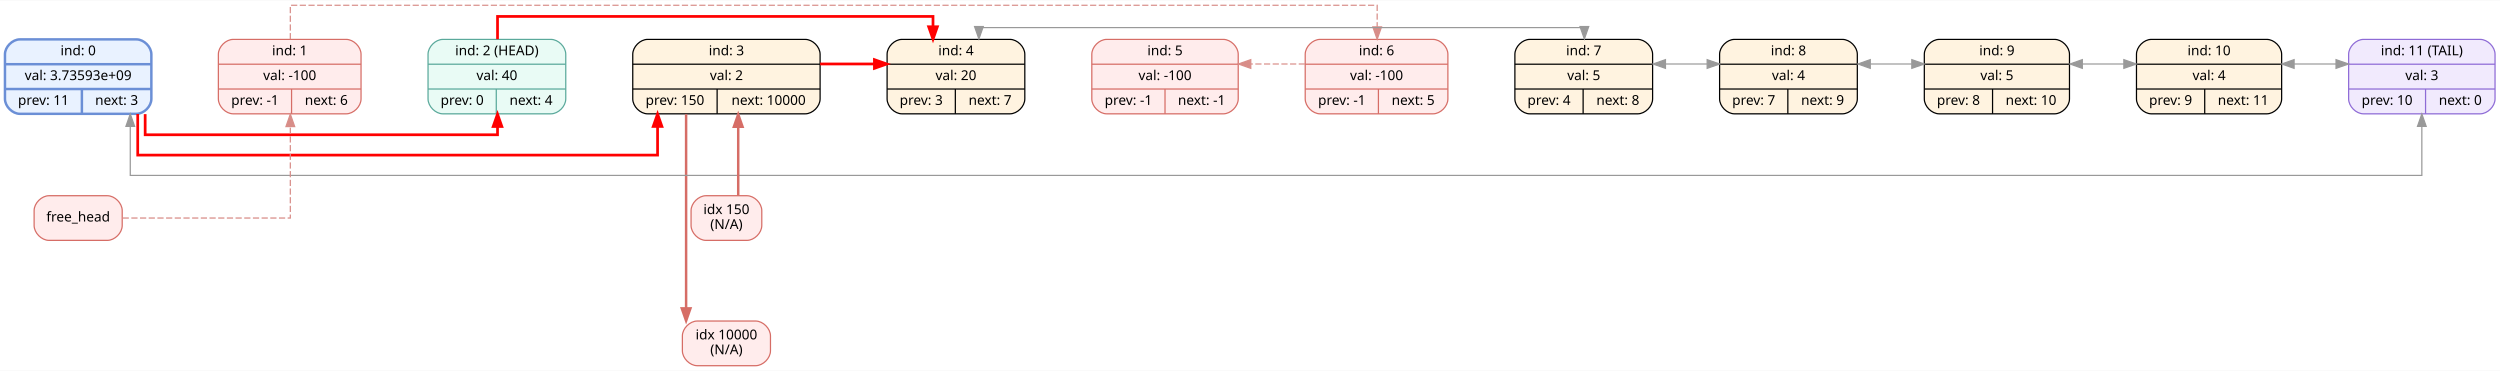
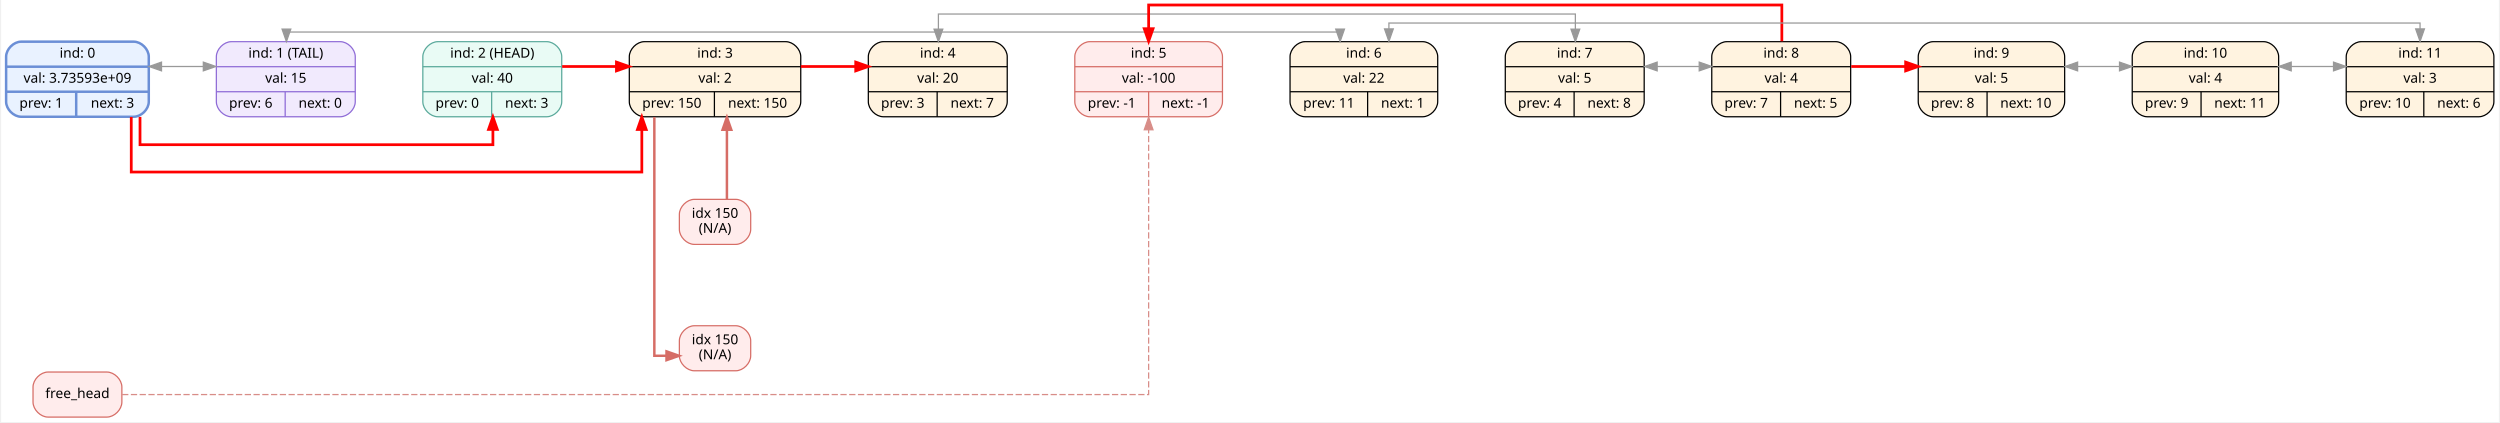
- <svg xmlns="http://www.w3.org/2000/svg" width="2015pt" height="299pt" viewBox="0.00 0.00 2015.00 298.50">
-   <g id="graph0" class="graph" transform="scale(1 1) rotate(0) translate(4 294.5)">
-     <polygon fill="white" stroke="transparent" points="-4,4 -4,-294.5 2011,-294.5 2011,4 -4,4" />
+ <svg xmlns="http://www.w3.org/2000/svg" width="1996pt" height="337pt" viewBox="0.00 0.00 1996.00 337.30">
+   <g id="graph0" class="graph" transform="scale(1 1) rotate(0) translate(4 333.3)">
+     <polygon fill="white" stroke="transparent" points="-4,4 -4,-333.3 1992,-333.3 1992,4 -4,4" />
    <g id="node1" class="node">
-       <path fill="#e9f2ff" stroke="#6b8fd6" stroke-width="2" d="M12,-203C12,-203 106,-203 106,-203 112,-203 118,-209 118,-215 118,-215 118,-251 118,-251 118,-257 112,-263 106,-263 106,-263 12,-263 12,-263 6,-263 0,-257 0,-251 0,-251 0,-215 0,-215 0,-209 6,-203 12,-203" />
-       <text text-anchor="middle" x="59" y="-250.2" font-family="Fira Mono" font-size="11.00">ind: 0</text>
-       <polyline fill="none" stroke="#6b8fd6" stroke-width="2" points="0,-243 118,-243 " />
-       <text text-anchor="middle" x="59" y="-230.2" font-family="Fira Mono" font-size="11.00">val: 3.73593e+09</text>
-       <polyline fill="none" stroke="#6b8fd6" stroke-width="2" points="0,-223 118,-223 " />
-       <text text-anchor="middle" x="31" y="-210.2" font-family="Fira Mono" font-size="11.00">prev: 11</text>
-       <polyline fill="none" stroke="#6b8fd6" stroke-width="2" points="62,-203 62,-223 " />
-       <text text-anchor="middle" x="90" y="-210.2" font-family="Fira Mono" font-size="11.00">next: 3</text>
+       <path fill="#e9f2ff" stroke="#6b8fd6" stroke-width="2" d="M12,-240C12,-240 102,-240 102,-240 108,-240 114,-246 114,-252 114,-252 114,-288 114,-288 114,-294 108,-300 102,-300 102,-300 12,-300 12,-300 6,-300 0,-294 0,-288 0,-288 0,-252 0,-252 0,-246 6,-240 12,-240" />
+       <text text-anchor="middle" x="57" y="-287.2" font-family="Fira Mono" font-size="11.00">ind: 0</text>
+       <polyline fill="none" stroke="#6b8fd6" stroke-width="2" points="0,-280 114,-280 " />
+       <text text-anchor="middle" x="57" y="-267.2" font-family="Fira Mono" font-size="11.00">val: 3.73593e+09</text>
+       <polyline fill="none" stroke="#6b8fd6" stroke-width="2" points="0,-260 114,-260 " />
+       <text text-anchor="middle" x="28" y="-247.2" font-family="Fira Mono" font-size="11.00">prev: 1</text>
+       <polyline fill="none" stroke="#6b8fd6" stroke-width="2" points="56,-240 56,-260 " />
+       <text text-anchor="middle" x="85" y="-247.2" font-family="Fira Mono" font-size="11.00">next: 3</text>
    </g>
    <g id="node2" class="node">
-       <path fill="#ffecec" stroke="#d66d66" d="M184,-203C184,-203 275,-203 275,-203 281,-203 287,-209 287,-215 287,-215 287,-251 287,-251 287,-257 281,-263 275,-263 275,-263 184,-263 184,-263 178,-263 172,-257 172,-251 172,-251 172,-215 172,-215 172,-209 178,-203 184,-203" />
-       <text text-anchor="middle" x="229.5" y="-250.2" font-family="Fira Mono" font-size="11.00">ind: 1</text>
-       <polyline fill="none" stroke="#d66d66" points="172,-243 287,-243 " />
-       <text text-anchor="middle" x="229.5" y="-230.2" font-family="Fira Mono" font-size="11.00">val: -100</text>
-       <polyline fill="none" stroke="#d66d66" points="172,-223 287,-223 " />
-       <text text-anchor="middle" x="201.5" y="-210.2" font-family="Fira Mono" font-size="11.00">prev: -1</text>
-       <polyline fill="none" stroke="#d66d66" points="231,-203 231,-223 " />
-       <text text-anchor="middle" x="259" y="-210.2" font-family="Fira Mono" font-size="11.00">next: 6</text>
+       <path fill="#f1eafd" stroke="#8e6bd6" d="M180,-240C180,-240 267,-240 267,-240 273,-240 279,-246 279,-252 279,-252 279,-288 279,-288 279,-294 273,-300 267,-300 267,-300 180,-300 180,-300 174,-300 168,-294 168,-288 168,-288 168,-252 168,-252 168,-246 174,-240 180,-240" />
+       <text text-anchor="middle" x="223.5" y="-287.2" font-family="Fira Mono" font-size="11.00">ind: 1 (TAIL)</text>
+       <polyline fill="none" stroke="#8e6bd6" points="168,-280 279,-280 " />
+       <text text-anchor="middle" x="223.5" y="-267.2" font-family="Fira Mono" font-size="11.00">val: 15</text>
+       <polyline fill="none" stroke="#8e6bd6" points="168,-260 279,-260 " />
+       <text text-anchor="middle" x="195.5" y="-247.2" font-family="Fira Mono" font-size="11.00">prev: 6</text>
+       <polyline fill="none" stroke="#8e6bd6" points="223,-240 223,-260 " />
+       <text text-anchor="middle" x="251" y="-247.2" font-family="Fira Mono" font-size="11.00">next: 0</text>
    </g>
    <g id="node3" class="node">
-       <path fill="#e9fbf5" stroke="#5aa99b" d="M353,-203C353,-203 440,-203 440,-203 446,-203 452,-209 452,-215 452,-215 452,-251 452,-251 452,-257 446,-263 440,-263 440,-263 353,-263 353,-263 347,-263 341,-257 341,-251 341,-251 341,-215 341,-215 341,-209 347,-203 353,-203" />
-       <text text-anchor="middle" x="396.5" y="-250.2" font-family="Fira Mono" font-size="11.00">ind: 2 (HEAD)</text>
-       <polyline fill="none" stroke="#5aa99b" points="341,-243 452,-243 " />
-       <text text-anchor="middle" x="396.5" y="-230.2" font-family="Fira Mono" font-size="11.00">val: 40</text>
-       <polyline fill="none" stroke="#5aa99b" points="341,-223 452,-223 " />
-       <text text-anchor="middle" x="368.5" y="-210.2" font-family="Fira Mono" font-size="11.00">prev: 0</text>
-       <polyline fill="none" stroke="#5aa99b" points="396,-203 396,-223 " />
-       <text text-anchor="middle" x="424" y="-210.2" font-family="Fira Mono" font-size="11.00">next: 4</text>
+       <path fill="#e9fbf5" stroke="#5aa99b" d="M345,-240C345,-240 432,-240 432,-240 438,-240 444,-246 444,-252 444,-252 444,-288 444,-288 444,-294 438,-300 432,-300 432,-300 345,-300 345,-300 339,-300 333,-294 333,-288 333,-288 333,-252 333,-252 333,-246 339,-240 345,-240" />
+       <text text-anchor="middle" x="388.5" y="-287.2" font-family="Fira Mono" font-size="11.00">ind: 2 (HEAD)</text>
+       <polyline fill="none" stroke="#5aa99b" points="333,-280 444,-280 " />
+       <text text-anchor="middle" x="388.5" y="-267.2" font-family="Fira Mono" font-size="11.00">val: 40</text>
+       <polyline fill="none" stroke="#5aa99b" points="333,-260 444,-260 " />
+       <text text-anchor="middle" x="360.5" y="-247.2" font-family="Fira Mono" font-size="11.00">prev: 0</text>
+       <polyline fill="none" stroke="#5aa99b" points="388,-240 388,-260 " />
+       <text text-anchor="middle" x="416" y="-247.2" font-family="Fira Mono" font-size="11.00">next: 3</text>
    </g>
    <g id="edge24" class="edge">
-       <path fill="none" stroke="#ff0000" stroke-width="2.2" d="M113,-202.78C113,-193.71 113,-186.12 113,-186.12 113,-186.12 397,-186.12 397,-186.12 397,-186.12 397,-192.78 397,-192.78" />
-       <polygon fill="#ff0000" stroke="#ff0000" stroke-width="2.2" points="393.5,-192.78 397,-202.78 400.5,-192.78 393.5,-192.78" />
+       <path fill="none" stroke="#ff0000" stroke-width="2.2" d="M107,-239.86C107,-228.23 107,-217.67 107,-217.67 107,-217.67 389,-217.67 389,-217.67 389,-217.67 389,-229.86 389,-229.86" />
+       <polygon fill="#ff0000" stroke="#ff0000" stroke-width="2.2" points="385.5,-229.86 389,-239.86 392.5,-229.86 385.5,-229.86" />
    </g>
    <g id="node4" class="node">
-       <path fill="#fff3e0" stroke="#000000" d="M518,-203C518,-203 645,-203 645,-203 651,-203 657,-209 657,-215 657,-215 657,-251 657,-251 657,-257 651,-263 645,-263 645,-263 518,-263 518,-263 512,-263 506,-257 506,-251 506,-251 506,-215 506,-215 506,-209 512,-203 518,-203" />
-       <text text-anchor="middle" x="581.5" y="-250.2" font-family="Fira Mono" font-size="11.00">ind: 3</text>
-       <polyline fill="none" stroke="#000000" points="506,-243 657,-243 " />
-       <text text-anchor="middle" x="581.5" y="-230.2" font-family="Fira Mono" font-size="11.00">val: 2</text>
-       <polyline fill="none" stroke="#000000" points="506,-223 657,-223 " />
-       <text text-anchor="middle" x="540" y="-210.2" font-family="Fira Mono" font-size="11.00">prev: 150</text>
-       <polyline fill="none" stroke="#000000" points="574,-203 574,-223 " />
-       <text text-anchor="middle" x="615.5" y="-210.2" font-family="Fira Mono" font-size="11.00">next: 10000</text>
+       <path fill="#fff3e0" stroke="#000000" d="M510,-240C510,-240 623,-240 623,-240 629,-240 635,-246 635,-252 635,-252 635,-288 635,-288 635,-294 629,-300 623,-300 623,-300 510,-300 510,-300 504,-300 498,-294 498,-288 498,-288 498,-252 498,-252 498,-246 504,-240 510,-240" />
+       <text text-anchor="middle" x="566.5" y="-287.2" font-family="Fira Mono" font-size="11.00">ind: 3</text>
+       <polyline fill="none" stroke="#000000" points="498,-280 635,-280 " />
+       <text text-anchor="middle" x="566.5" y="-267.2" font-family="Fira Mono" font-size="11.00">val: 2</text>
+       <polyline fill="none" stroke="#000000" points="498,-260 635,-260 " />
+       <text text-anchor="middle" x="532" y="-247.2" font-family="Fira Mono" font-size="11.00">prev: 150</text>
+       <polyline fill="none" stroke="#000000" points="566,-240 566,-260 " />
+       <text text-anchor="middle" x="600.5" y="-247.2" font-family="Fira Mono" font-size="11.00">next: 150</text>
+     </g>
+     <g id="edge12" class="edge">
+       <path fill="none" stroke="#ff0000" stroke-width="2.2" d="M100,-239.83C100,-219.3 100,-195.83 100,-195.83 100,-195.83 508,-195.83 508,-195.83 508,-195.83 508,-229.83 508,-229.83" />
+       <polygon fill="#ff0000" stroke="#ff0000" stroke-width="2.2" points="504.5,-229.83 508,-239.83 511.5,-229.83 504.5,-229.83" />
+     </g>
+     <g id="edge13" class="edge">
+       <path fill="none" stroke="#999999" d="M157.59,-280.17C157.59,-280.17 124.18,-280.17 124.18,-280.17" />
+       <polygon fill="#999999" stroke="#999999" points="124.18,-276.67 114.18,-280.17 124.18,-283.67 124.18,-276.67" />
+       <polygon fill="#999999" stroke="#999999" points="157.59,-283.67 167.59,-280.17 157.59,-276.67 157.59,-283.67" />
    </g>
    <g id="edge14" class="edge">
-       <path fill="none" stroke="#ff0000" stroke-width="2.2" d="M107,-202.86C107,-186.57 107,-169.75 107,-169.75 107,-169.75 526,-169.75 526,-169.75 526,-169.75 526,-192.86 526,-192.86" />
-       <polygon fill="#ff0000" stroke="#ff0000" stroke-width="2.2" points="522.5,-192.86 526,-202.86 529.5,-192.86 522.5,-192.86" />
+       <path fill="none" stroke="#ff0000" stroke-width="2.2" d="M444.33,-280.17C444.33,-280.17 487.72,-280.17 487.72,-280.17" />
+       <polygon fill="#ff0000" stroke="#ff0000" stroke-width="2.2" points="487.72,-283.67 497.72,-280.17 487.72,-276.67 487.72,-283.67" />
+     </g>
+     <g id="node5" class="node">
+       <path fill="#fff3e0" stroke="#000000" d="M701,-240C701,-240 788,-240 788,-240 794,-240 800,-246 800,-252 800,-252 800,-288 800,-288 800,-294 794,-300 788,-300 788,-300 701,-300 701,-300 695,-300 689,-294 689,-288 689,-288 689,-252 689,-252 689,-246 695,-240 701,-240" />
+       <text text-anchor="middle" x="744.5" y="-287.2" font-family="Fira Mono" font-size="11.00">ind: 4</text>
+       <polyline fill="none" stroke="#000000" points="689,-280 800,-280 " />
+       <text text-anchor="middle" x="744.5" y="-267.2" font-family="Fira Mono" font-size="11.00">val: 20</text>
+       <polyline fill="none" stroke="#000000" points="689,-260 800,-260 " />
+       <text text-anchor="middle" x="716.5" y="-247.2" font-family="Fira Mono" font-size="11.00">prev: 3</text>
+       <polyline fill="none" stroke="#000000" points="744,-240 744,-260 " />
+       <text text-anchor="middle" x="772" y="-247.2" font-family="Fira Mono" font-size="11.00">next: 7</text>
+     </g>
+     <g id="edge27" class="edge">
+       <path fill="none" stroke="#ff0000" stroke-width="2.2" d="M635.06,-280.17C635.06,-280.17 678.93,-280.17 678.93,-280.17" />
+       <polygon fill="#ff0000" stroke="#ff0000" stroke-width="2.2" points="678.93,-283.67 688.93,-280.17 678.93,-276.67 678.93,-283.67" />
+     </g>
+     <g id="node13" class="node">
+       <path fill="#ffecec" stroke="#d66d66" d="M583,-73C583,-73 550,-73 550,-73 544,-73 538,-67 538,-61 538,-61 538,-49 538,-49 538,-43 544,-37 550,-37 550,-37 583,-37 583,-37 589,-37 595,-43 595,-49 595,-49 595,-61 595,-61 595,-67 589,-73 583,-73" />
+       <text text-anchor="middle" x="566.5" y="-58.2" font-family="Fira Mono" font-size="11.00">idx 150</text>
+       <text text-anchor="middle" x="566.5" y="-46.2" font-family="Fira Mono" font-size="11.00">(N/A)</text>
+     </g>
+     <g id="edge15" class="edge">
+       <path fill="none" stroke="#d66d66" stroke-width="2" d="M518,-239.73C518,-179.21 518,-49 518,-49 518,-49 527.73,-49 527.73,-49" />
+       <polygon fill="#d66d66" stroke="#d66d66" stroke-width="2" points="527.73,-52.5 537.73,-49 527.73,-45.5 527.73,-52.5" />
+     </g>
+     <g id="node14" class="node">
+       <path fill="#ffecec" stroke="#d66d66" d="M583,-174C583,-174 550,-174 550,-174 544,-174 538,-168 538,-162 538,-162 538,-150 538,-150 538,-144 544,-138 550,-138 550,-138 583,-138 583,-138 589,-138 595,-144 595,-150 595,-150 595,-162 595,-162 595,-168 589,-174 583,-174" />
+       <text text-anchor="middle" x="566.5" y="-159.2" font-family="Fira Mono" font-size="11.00">idx 150</text>
+       <text text-anchor="middle" x="566.5" y="-147.2" font-family="Fira Mono" font-size="11.00">(N/A)</text>
+     </g>
+     <g id="node6" class="node">
+       <path fill="#ffecec" stroke="#d66d66" d="M866,-240C866,-240 960,-240 960,-240 966,-240 972,-246 972,-252 972,-252 972,-288 972,-288 972,-294 966,-300 960,-300 960,-300 866,-300 866,-300 860,-300 854,-294 854,-288 854,-288 854,-252 854,-252 854,-246 860,-240 866,-240" />
+       <text text-anchor="middle" x="913" y="-287.2" font-family="Fira Mono" font-size="11.00">ind: 5</text>
+       <polyline fill="none" stroke="#d66d66" points="854,-280 972,-280 " />
+       <text text-anchor="middle" x="913" y="-267.2" font-family="Fira Mono" font-size="11.00">val: -100</text>
+       <polyline fill="none" stroke="#d66d66" points="854,-260 972,-260 " />
+       <text text-anchor="middle" x="883.5" y="-247.2" font-family="Fira Mono" font-size="11.00">prev: -1</text>
+       <polyline fill="none" stroke="#d66d66" points="913,-240 913,-260 " />
+       <text text-anchor="middle" x="942.5" y="-247.2" font-family="Fira Mono" font-size="11.00">next: -1</text>
+     </g>
+     <g id="node8" class="node">
+       <path fill="#fff3e0" stroke="#000000" d="M1210,-240C1210,-240 1297,-240 1297,-240 1303,-240 1309,-246 1309,-252 1309,-252 1309,-288 1309,-288 1309,-294 1303,-300 1297,-300 1297,-300 1210,-300 1210,-300 1204,-300 1198,-294 1198,-288 1198,-288 1198,-252 1198,-252 1198,-246 1204,-240 1210,-240" />
+       <text text-anchor="middle" x="1253.5" y="-287.2" font-family="Fira Mono" font-size="11.00">ind: 7</text>
+       <polyline fill="none" stroke="#000000" points="1198,-280 1309,-280 " />
+       <text text-anchor="middle" x="1253.5" y="-267.2" font-family="Fira Mono" font-size="11.00">val: 5</text>
+       <polyline fill="none" stroke="#000000" points="1198,-260 1309,-260 " />
+       <text text-anchor="middle" x="1225.5" y="-247.2" font-family="Fira Mono" font-size="11.00">prev: 4</text>
+       <polyline fill="none" stroke="#000000" points="1253,-240 1253,-260 " />
+       <text text-anchor="middle" x="1281" y="-247.2" font-family="Fira Mono" font-size="11.00">next: 8</text>
+     </g>
+     <g id="edge17" class="edge">
+       <path fill="none" stroke="#999999" d="M745,-310C745,-310 745,-322.1 745,-322.1 745,-322.1 1254,-322.1 1254,-322.1 1254,-322.1 1254,-310 1254,-310" />
+       <polygon fill="#999999" stroke="#999999" points="748.5,-310 745,-300 741.5,-310 748.5,-310" />
+       <polygon fill="#999999" stroke="#999999" points="1257.5,-310 1254,-300 1250.5,-310 1257.5,-310" />
    </g>
    <g id="node7" class="node">
-       <path fill="#ffecec" stroke="#d66d66" d="M1060,-203C1060,-203 1151,-203 1151,-203 1157,-203 1163,-209 1163,-215 1163,-215 1163,-251 1163,-251 1163,-257 1157,-263 1151,-263 1151,-263 1060,-263 1060,-263 1054,-263 1048,-257 1048,-251 1048,-251 1048,-215 1048,-215 1048,-209 1054,-203 1060,-203" />
-       <text text-anchor="middle" x="1105.5" y="-250.2" font-family="Fira Mono" font-size="11.00">ind: 6</text>
-       <polyline fill="none" stroke="#d66d66" points="1048,-243 1163,-243 " />
-       <text text-anchor="middle" x="1105.5" y="-230.2" font-family="Fira Mono" font-size="11.00">val: -100</text>
-       <polyline fill="none" stroke="#d66d66" points="1048,-223 1163,-223 " />
-       <text text-anchor="middle" x="1077.5" y="-210.2" font-family="Fira Mono" font-size="11.00">prev: -1</text>
-       <polyline fill="none" stroke="#d66d66" points="1107,-203 1107,-223 " />
-       <text text-anchor="middle" x="1135" y="-210.2" font-family="Fira Mono" font-size="11.00">next: 5</text>
-     </g>
-     <g id="edge12" class="edge">
-       <path fill="none" stroke="#d88d88" stroke-dasharray="5,2" d="M230,-263.1C230,-277.01 230,-290.5 230,-290.5 230,-290.5 1106,-290.5 1106,-290.5 1106,-290.5 1106,-273.1 1106,-273.1" />
-       <polygon fill="#d88d88" stroke="#d88d88" points="1109.5,-273.1 1106,-263.1 1102.5,-273.1 1109.5,-273.1" />
-     </g>
-     <g id="node5" class="node">
-       <path fill="#fff3e0" stroke="#000000" d="M723,-203C723,-203 810,-203 810,-203 816,-203 822,-209 822,-215 822,-215 822,-251 822,-251 822,-257 816,-263 810,-263 810,-263 723,-263 723,-263 717,-263 711,-257 711,-251 711,-251 711,-215 711,-215 711,-209 717,-203 723,-203" />
-       <text text-anchor="middle" x="766.5" y="-250.2" font-family="Fira Mono" font-size="11.00">ind: 4</text>
-       <polyline fill="none" stroke="#000000" points="711,-243 822,-243 " />
-       <text text-anchor="middle" x="766.5" y="-230.2" font-family="Fira Mono" font-size="11.00">val: 20</text>
-       <polyline fill="none" stroke="#000000" points="711,-223 822,-223 " />
-       <text text-anchor="middle" x="738.5" y="-210.2" font-family="Fira Mono" font-size="11.00">prev: 3</text>
-       <polyline fill="none" stroke="#000000" points="766,-203 766,-223 " />
-       <text text-anchor="middle" x="794" y="-210.2" font-family="Fira Mono" font-size="11.00">next: 7</text>
-     </g>
-     <g id="edge15" class="edge">
-       <path fill="none" stroke="#ff0000" stroke-width="2.2" d="M397,-263.16C397,-273.03 397,-281.5 397,-281.5 397,-281.5 748,-281.5 748,-281.5 748,-281.5 748,-273.16 748,-273.16" />
-       <polygon fill="#ff0000" stroke="#ff0000" stroke-width="2.2" points="751.5,-273.16 748,-263.16 744.5,-273.16 751.5,-273.16" />
-     </g>
-     <g id="edge27" class="edge">
-       <path fill="none" stroke="#ff0000" stroke-width="2.2" d="M657.01,-243.17C657.01,-243.17 700.78,-243.17 700.78,-243.17" />
-       <polygon fill="#ff0000" stroke="#ff0000" stroke-width="2.2" points="700.78,-246.67 710.78,-243.17 700.78,-239.67 700.78,-246.67" />
-     </g>
-     <g id="node13" class="node">
-       <path fill="#ffecec" stroke="#d66d66" d="M605,-36C605,-36 558,-36 558,-36 552,-36 546,-30 546,-24 546,-24 546,-12 546,-12 546,-6 552,0 558,0 558,0 605,0 605,0 611,0 617,-6 617,-12 617,-12 617,-24 617,-24 617,-30 611,-36 605,-36" />
-       <text text-anchor="middle" x="581.5" y="-21.2" font-family="Fira Mono" font-size="11.00">idx 10000</text>
-       <text text-anchor="middle" x="581.5" y="-9.2" font-family="Fira Mono" font-size="11.00">(N/A)</text>
-     </g>
-     <g id="edge16" class="edge">
-       <path fill="none" stroke="#d66d66" stroke-width="2" d="M549,-202.65C549,-202.65 549,-46.2 549,-46.2" />
-       <polygon fill="#d66d66" stroke="#d66d66" stroke-width="2" points="552.5,-46.2 549,-36.2 545.5,-46.2 552.5,-46.2" />
-     </g>
-     <g id="node14" class="node">
-       <path fill="#ffecec" stroke="#d66d66" d="M598,-137C598,-137 565,-137 565,-137 559,-137 553,-131 553,-125 553,-125 553,-113 553,-113 553,-107 559,-101 565,-101 565,-101 598,-101 598,-101 604,-101 610,-107 610,-113 610,-113 610,-125 610,-125 610,-131 604,-137 598,-137" />
-       <text text-anchor="middle" x="581.5" y="-122.2" font-family="Fira Mono" font-size="11.00">idx 150</text>
-       <text text-anchor="middle" x="581.5" y="-110.2" font-family="Fira Mono" font-size="11.00">(N/A)</text>
-     </g>
-     <g id="node6" class="node">
-       <path fill="#ffecec" stroke="#d66d66" d="M888,-203C888,-203 982,-203 982,-203 988,-203 994,-209 994,-215 994,-215 994,-251 994,-251 994,-257 988,-263 982,-263 982,-263 888,-263 888,-263 882,-263 876,-257 876,-251 876,-251 876,-215 876,-215 876,-209 882,-203 888,-203" />
-       <text text-anchor="middle" x="935" y="-250.2" font-family="Fira Mono" font-size="11.00">ind: 5</text>
-       <polyline fill="none" stroke="#d66d66" points="876,-243 994,-243 " />
-       <text text-anchor="middle" x="935" y="-230.2" font-family="Fira Mono" font-size="11.00">val: -100</text>
-       <polyline fill="none" stroke="#d66d66" points="876,-223 994,-223 " />
-       <text text-anchor="middle" x="905.5" y="-210.2" font-family="Fira Mono" font-size="11.00">prev: -1</text>
-       <polyline fill="none" stroke="#d66d66" points="935,-203 935,-223 " />
-       <text text-anchor="middle" x="964.5" y="-210.2" font-family="Fira Mono" font-size="11.00">next: -1</text>
-     </g>
-     <g id="node8" class="node">
-       <path fill="#fff3e0" stroke="#000000" d="M1229,-203C1229,-203 1316,-203 1316,-203 1322,-203 1328,-209 1328,-215 1328,-215 1328,-251 1328,-251 1328,-257 1322,-263 1316,-263 1316,-263 1229,-263 1229,-263 1223,-263 1217,-257 1217,-251 1217,-251 1217,-215 1217,-215 1217,-209 1223,-203 1229,-203" />
-       <text text-anchor="middle" x="1272.5" y="-250.2" font-family="Fira Mono" font-size="11.00">ind: 7</text>
-       <polyline fill="none" stroke="#000000" points="1217,-243 1328,-243 " />
-       <text text-anchor="middle" x="1272.5" y="-230.2" font-family="Fira Mono" font-size="11.00">val: 5</text>
-       <polyline fill="none" stroke="#000000" points="1217,-223 1328,-223 " />
-       <text text-anchor="middle" x="1244.5" y="-210.2" font-family="Fira Mono" font-size="11.00">prev: 4</text>
-       <polyline fill="none" stroke="#000000" points="1272,-203 1272,-223 " />
-       <text text-anchor="middle" x="1300" y="-210.2" font-family="Fira Mono" font-size="11.00">next: 8</text>
+       <path fill="#fff3e0" stroke="#000000" d="M1038,-240C1038,-240 1132,-240 1132,-240 1138,-240 1144,-246 1144,-252 1144,-252 1144,-288 1144,-288 1144,-294 1138,-300 1132,-300 1132,-300 1038,-300 1038,-300 1032,-300 1026,-294 1026,-288 1026,-288 1026,-252 1026,-252 1026,-246 1032,-240 1038,-240" />
+       <text text-anchor="middle" x="1085" y="-287.2" font-family="Fira Mono" font-size="11.00">ind: 6</text>
+       <polyline fill="none" stroke="#000000" points="1026,-280 1144,-280 " />
+       <text text-anchor="middle" x="1085" y="-267.2" font-family="Fira Mono" font-size="11.00">val: 22</text>
+       <polyline fill="none" stroke="#000000" points="1026,-260 1144,-260 " />
+       <text text-anchor="middle" x="1057" y="-247.2" font-family="Fira Mono" font-size="11.00">prev: 11</text>
+       <polyline fill="none" stroke="#000000" points="1088,-240 1088,-260 " />
+       <text text-anchor="middle" x="1116" y="-247.2" font-family="Fira Mono" font-size="11.00">next: 1</text>
    </g>
    <g id="edge18" class="edge">
-       <path fill="none" stroke="#999999" d="M785,-271.58C785,-271.58 785,-272.5 785,-272.5 785,-272.5 1273,-272.5 1273,-272.5 1273,-272.5 1273,-271.58 1273,-271.58" />
-       <polygon fill="#999999" stroke="#999999" points="788.5,-273.34 785,-263.34 781.5,-273.34 788.5,-273.34" />
-       <polygon fill="#999999" stroke="#999999" points="1276.5,-273.34 1273,-263.34 1269.5,-273.34 1276.5,-273.34" />
-     </g>
-     <g id="edge13" class="edge">
-       <path fill="none" stroke="#d88d88" stroke-dasharray="5,2" d="M1047.78,-243.17C1047.78,-243.17 1004.12,-243.17 1004.12,-243.17" />
-       <polygon fill="#d88d88" stroke="#d88d88" points="1004.12,-239.67 994.12,-243.17 1004.12,-246.67 1004.12,-239.67" />
+       <path fill="none" stroke="#999999" d="M1066,-306.94C1066,-306.94 1066,-307.7 1066,-307.7 1066,-307.7 224,-307.7 224,-307.7 224,-307.7 224,-306.94 224,-306.94" />
+       <polygon fill="#999999" stroke="#999999" points="1069.5,-310.07 1066,-300.07 1062.5,-310.07 1069.5,-310.07" />
+       <polygon fill="#999999" stroke="#999999" points="227.5,-310.07 224,-300.07 220.5,-310.07 227.5,-310.07" />
    </g>
    <g id="node9" class="node">
-       <path fill="#fff3e0" stroke="#000000" d="M1394,-203C1394,-203 1481,-203 1481,-203 1487,-203 1493,-209 1493,-215 1493,-215 1493,-251 1493,-251 1493,-257 1487,-263 1481,-263 1481,-263 1394,-263 1394,-263 1388,-263 1382,-257 1382,-251 1382,-251 1382,-215 1382,-215 1382,-209 1388,-203 1394,-203" />
-       <text text-anchor="middle" x="1437.5" y="-250.2" font-family="Fira Mono" font-size="11.00">ind: 8</text>
-       <polyline fill="none" stroke="#000000" points="1382,-243 1493,-243 " />
-       <text text-anchor="middle" x="1437.5" y="-230.2" font-family="Fira Mono" font-size="11.00">val: 4</text>
-       <polyline fill="none" stroke="#000000" points="1382,-223 1493,-223 " />
-       <text text-anchor="middle" x="1409.5" y="-210.2" font-family="Fira Mono" font-size="11.00">prev: 7</text>
-       <polyline fill="none" stroke="#000000" points="1437,-203 1437,-223 " />
-       <text text-anchor="middle" x="1465" y="-210.2" font-family="Fira Mono" font-size="11.00">next: 9</text>
+       <path fill="#fff3e0" stroke="#000000" d="M1375,-240C1375,-240 1462,-240 1462,-240 1468,-240 1474,-246 1474,-252 1474,-252 1474,-288 1474,-288 1474,-294 1468,-300 1462,-300 1462,-300 1375,-300 1375,-300 1369,-300 1363,-294 1363,-288 1363,-288 1363,-252 1363,-252 1363,-246 1369,-240 1375,-240" />
+       <text text-anchor="middle" x="1418.5" y="-287.2" font-family="Fira Mono" font-size="11.00">ind: 8</text>
+       <polyline fill="none" stroke="#000000" points="1363,-280 1474,-280 " />
+       <text text-anchor="middle" x="1418.5" y="-267.2" font-family="Fira Mono" font-size="11.00">val: 4</text>
+       <polyline fill="none" stroke="#000000" points="1363,-260 1474,-260 " />
+       <text text-anchor="middle" x="1390.5" y="-247.2" font-family="Fira Mono" font-size="11.00">prev: 7</text>
+       <polyline fill="none" stroke="#000000" points="1418,-240 1418,-260 " />
+       <text text-anchor="middle" x="1446" y="-247.2" font-family="Fira Mono" font-size="11.00">next: 5</text>
    </g>
    <g id="edge19" class="edge">
-       <path fill="none" stroke="#999999" d="M1338.36,-243.17C1338.36,-243.17 1371.98,-243.17 1371.98,-243.17" />
-       <polygon fill="#999999" stroke="#999999" points="1371.98,-246.67 1381.98,-243.17 1371.98,-239.67 1371.98,-246.67" />
-       <polygon fill="#999999" stroke="#999999" points="1338.36,-239.67 1328.36,-243.17 1338.36,-246.67 1338.36,-239.67" />
+       <path fill="none" stroke="#999999" d="M1319.36,-280.17C1319.36,-280.17 1352.98,-280.17 1352.98,-280.17" />
+       <polygon fill="#999999" stroke="#999999" points="1352.98,-283.67 1362.98,-280.17 1352.98,-276.67 1352.98,-283.67" />
+       <polygon fill="#999999" stroke="#999999" points="1319.36,-276.67 1309.36,-280.17 1319.36,-283.67 1319.36,-276.67" />
+     </g>
+     <g id="edge20" class="edge">
+       <path fill="none" stroke="#ff0000" stroke-width="2.2" d="M1419,-300.34C1419,-314.93 1419,-329.3 1419,-329.3 1419,-329.3 913,-329.3 913,-329.3 913,-329.3 913,-310.34 913,-310.34" />
+       <polygon fill="#ff0000" stroke="#ff0000" stroke-width="2.2" points="916.5,-310.34 913,-300.34 909.5,-310.34 916.5,-310.34" />
    </g>
    <g id="node10" class="node">
-       <path fill="#fff3e0" stroke="#000000" d="M1559,-203C1559,-203 1652,-203 1652,-203 1658,-203 1664,-209 1664,-215 1664,-215 1664,-251 1664,-251 1664,-257 1658,-263 1652,-263 1652,-263 1559,-263 1559,-263 1553,-263 1547,-257 1547,-251 1547,-251 1547,-215 1547,-215 1547,-209 1553,-203 1559,-203" />
-       <text text-anchor="middle" x="1605.5" y="-250.2" font-family="Fira Mono" font-size="11.00">ind: 9</text>
-       <polyline fill="none" stroke="#000000" points="1547,-243 1664,-243 " />
-       <text text-anchor="middle" x="1605.5" y="-230.2" font-family="Fira Mono" font-size="11.00">val: 5</text>
-       <polyline fill="none" stroke="#000000" points="1547,-223 1664,-223 " />
-       <text text-anchor="middle" x="1574.5" y="-210.2" font-family="Fira Mono" font-size="11.00">prev: 8</text>
-       <polyline fill="none" stroke="#000000" points="1602,-203 1602,-223 " />
-       <text text-anchor="middle" x="1633" y="-210.2" font-family="Fira Mono" font-size="11.00">next: 10</text>
-     </g>
-     <g id="edge20" class="edge">
-       <path fill="none" stroke="#999999" d="M1503.44,-243.17C1503.44,-243.17 1536.93,-243.17 1536.93,-243.17" />
-       <polygon fill="#999999" stroke="#999999" points="1536.93,-246.67 1546.93,-243.17 1536.93,-239.67 1536.93,-246.67" />
-       <polygon fill="#999999" stroke="#999999" points="1503.44,-239.67 1493.44,-243.17 1503.44,-246.67 1503.44,-239.67" />
+       <path fill="#fff3e0" stroke="#000000" d="M1540,-240C1540,-240 1633,-240 1633,-240 1639,-240 1645,-246 1645,-252 1645,-252 1645,-288 1645,-288 1645,-294 1639,-300 1633,-300 1633,-300 1540,-300 1540,-300 1534,-300 1528,-294 1528,-288 1528,-288 1528,-252 1528,-252 1528,-246 1534,-240 1540,-240" />
+       <text text-anchor="middle" x="1586.5" y="-287.2" font-family="Fira Mono" font-size="11.00">ind: 9</text>
+       <polyline fill="none" stroke="#000000" points="1528,-280 1645,-280 " />
+       <text text-anchor="middle" x="1586.5" y="-267.2" font-family="Fira Mono" font-size="11.00">val: 5</text>
+       <polyline fill="none" stroke="#000000" points="1528,-260 1645,-260 " />
+       <text text-anchor="middle" x="1555.5" y="-247.2" font-family="Fira Mono" font-size="11.00">prev: 8</text>
+       <polyline fill="none" stroke="#000000" points="1583,-240 1583,-260 " />
+       <text text-anchor="middle" x="1614" y="-247.2" font-family="Fira Mono" font-size="11.00">next: 10</text>
+     </g>
+     <g id="edge28" class="edge">
+       <path fill="none" stroke="#ff0000" stroke-width="2.2" d="M1474.44,-280.17C1474.44,-280.17 1517.93,-280.17 1517.93,-280.17" />
+       <polygon fill="#ff0000" stroke="#ff0000" stroke-width="2.2" points="1517.93,-283.67 1527.93,-280.17 1517.93,-276.67 1517.93,-283.67" />
    </g>
    <g id="node11" class="node">
-       <path fill="#fff3e0" stroke="#000000" d="M1730,-203C1730,-203 1823,-203 1823,-203 1829,-203 1835,-209 1835,-215 1835,-215 1835,-251 1835,-251 1835,-257 1829,-263 1823,-263 1823,-263 1730,-263 1730,-263 1724,-263 1718,-257 1718,-251 1718,-251 1718,-215 1718,-215 1718,-209 1724,-203 1730,-203" />
-       <text text-anchor="middle" x="1776.5" y="-250.2" font-family="Fira Mono" font-size="11.00">ind: 10</text>
-       <polyline fill="none" stroke="#000000" points="1718,-243 1835,-243 " />
-       <text text-anchor="middle" x="1776.5" y="-230.2" font-family="Fira Mono" font-size="11.00">val: 4</text>
-       <polyline fill="none" stroke="#000000" points="1718,-223 1835,-223 " />
-       <text text-anchor="middle" x="1745.5" y="-210.2" font-family="Fira Mono" font-size="11.00">prev: 9</text>
-       <polyline fill="none" stroke="#000000" points="1773,-203 1773,-223 " />
-       <text text-anchor="middle" x="1804" y="-210.2" font-family="Fira Mono" font-size="11.00">next: 11</text>
+       <path fill="#fff3e0" stroke="#000000" d="M1711,-240C1711,-240 1804,-240 1804,-240 1810,-240 1816,-246 1816,-252 1816,-252 1816,-288 1816,-288 1816,-294 1810,-300 1804,-300 1804,-300 1711,-300 1711,-300 1705,-300 1699,-294 1699,-288 1699,-288 1699,-252 1699,-252 1699,-246 1705,-240 1711,-240" />
+       <text text-anchor="middle" x="1757.5" y="-287.2" font-family="Fira Mono" font-size="11.00">ind: 10</text>
+       <polyline fill="none" stroke="#000000" points="1699,-280 1816,-280 " />
+       <text text-anchor="middle" x="1757.5" y="-267.2" font-family="Fira Mono" font-size="11.00">val: 4</text>
+       <polyline fill="none" stroke="#000000" points="1699,-260 1816,-260 " />
+       <text text-anchor="middle" x="1726.5" y="-247.2" font-family="Fira Mono" font-size="11.00">prev: 9</text>
+       <polyline fill="none" stroke="#000000" points="1754,-240 1754,-260 " />
+       <text text-anchor="middle" x="1785" y="-247.2" font-family="Fira Mono" font-size="11.00">next: 11</text>
    </g>
    <g id="edge21" class="edge">
-       <path fill="none" stroke="#999999" d="M1674.35,-243.17C1674.35,-243.17 1707.83,-243.17 1707.83,-243.17" />
-       <polygon fill="#999999" stroke="#999999" points="1707.83,-246.67 1717.83,-243.17 1707.83,-239.67 1707.83,-246.67" />
-       <polygon fill="#999999" stroke="#999999" points="1674.35,-239.67 1664.35,-243.17 1674.35,-246.67 1674.35,-239.67" />
+       <path fill="none" stroke="#999999" d="M1655.35,-280.17C1655.35,-280.17 1688.83,-280.17 1688.83,-280.17" />
+       <polygon fill="#999999" stroke="#999999" points="1688.83,-283.67 1698.83,-280.17 1688.83,-276.67 1688.83,-283.67" />
+       <polygon fill="#999999" stroke="#999999" points="1655.35,-276.67 1645.35,-280.17 1655.35,-283.67 1655.35,-276.67" />
    </g>
    <g id="node12" class="node">
-       <path fill="#f1eafd" stroke="#8e6bd6" d="M1901,-203C1901,-203 1995,-203 1995,-203 2001,-203 2007,-209 2007,-215 2007,-215 2007,-251 2007,-251 2007,-257 2001,-263 1995,-263 1995,-263 1901,-263 1901,-263 1895,-263 1889,-257 1889,-251 1889,-251 1889,-215 1889,-215 1889,-209 1895,-203 1901,-203" />
-       <text text-anchor="middle" x="1948" y="-250.2" font-family="Fira Mono" font-size="11.00">ind: 11 (TAIL)</text>
-       <polyline fill="none" stroke="#8e6bd6" points="1889,-243 2007,-243 " />
-       <text text-anchor="middle" x="1948" y="-230.2" font-family="Fira Mono" font-size="11.00">val: 3</text>
-       <polyline fill="none" stroke="#8e6bd6" points="1889,-223 2007,-223 " />
-       <text text-anchor="middle" x="1920" y="-210.2" font-family="Fira Mono" font-size="11.00">prev: 10</text>
-       <polyline fill="none" stroke="#8e6bd6" points="1951,-203 1951,-223 " />
-       <text text-anchor="middle" x="1979" y="-210.2" font-family="Fira Mono" font-size="11.00">next: 0</text>
+       <path fill="#fff3e0" stroke="#000000" d="M1882,-240C1882,-240 1976,-240 1976,-240 1982,-240 1988,-246 1988,-252 1988,-252 1988,-288 1988,-288 1988,-294 1982,-300 1976,-300 1976,-300 1882,-300 1882,-300 1876,-300 1870,-294 1870,-288 1870,-288 1870,-252 1870,-252 1870,-246 1876,-240 1882,-240" />
+       <text text-anchor="middle" x="1929" y="-287.2" font-family="Fira Mono" font-size="11.00">ind: 11</text>
+       <polyline fill="none" stroke="#000000" points="1870,-280 1988,-280 " />
+       <text text-anchor="middle" x="1929" y="-267.2" font-family="Fira Mono" font-size="11.00">val: 3</text>
+       <polyline fill="none" stroke="#000000" points="1870,-260 1988,-260 " />
+       <text text-anchor="middle" x="1901" y="-247.2" font-family="Fira Mono" font-size="11.00">prev: 10</text>
+       <polyline fill="none" stroke="#000000" points="1932,-240 1932,-260 " />
+       <text text-anchor="middle" x="1960" y="-247.2" font-family="Fira Mono" font-size="11.00">next: 6</text>
    </g>
    <g id="edge22" class="edge">
-       <path fill="none" stroke="#999999" d="M1845.04,-243.17C1845.04,-243.17 1878.85,-243.17 1878.85,-243.17" />
-       <polygon fill="#999999" stroke="#999999" points="1878.85,-246.67 1888.85,-243.17 1878.85,-239.67 1878.85,-246.67" />
-       <polygon fill="#999999" stroke="#999999" points="1845.04,-239.67 1835.04,-243.17 1845.04,-246.67 1845.04,-239.67" />
+       <path fill="none" stroke="#999999" d="M1826.04,-280.17C1826.04,-280.17 1859.85,-280.17 1859.85,-280.17" />
+       <polygon fill="#999999" stroke="#999999" points="1859.85,-283.67 1869.85,-280.17 1859.85,-276.67 1859.85,-283.67" />
+       <polygon fill="#999999" stroke="#999999" points="1826.04,-276.67 1816.04,-280.17 1826.04,-283.67 1826.04,-276.67" />
    </g>
    <g id="edge23" class="edge">
-       <path fill="none" stroke="#999999" d="M1948,-192.9C1948,-192.9 1948,-153.38 1948,-153.38 1948,-153.38 101,-153.38 101,-153.38 101,-153.38 101,-192.9 101,-192.9" />
-       <polygon fill="#999999" stroke="#999999" points="1944.5,-192.9 1948,-202.9 1951.5,-192.9 1944.5,-192.9" />
-       <polygon fill="#999999" stroke="#999999" points="97.5,-192.9 101,-202.9 104.5,-192.9 97.5,-192.9" />
+       <path fill="none" stroke="#999999" d="M1929,-310.2C1929,-310.2 1929,-314.9 1929,-314.9 1929,-314.9 1105,-314.9 1105,-314.9 1105,-314.9 1105,-310.2 1105,-310.2" />
+       <polygon fill="#999999" stroke="#999999" points="1932.5,-310.2 1929,-300.2 1925.5,-310.2 1932.5,-310.2" />
+       <polygon fill="#999999" stroke="#999999" points="1108.5,-310.2 1105,-300.2 1101.5,-310.2 1108.5,-310.2" />
    </g>
    <g id="edge25" class="edge">
-       <path fill="none" stroke="#d66d66" stroke-width="2" d="M591,-137.06C591,-137.06 591,-192.59 591,-192.59" />
-       <polygon fill="#d66d66" stroke="#d66d66" stroke-width="2" points="587.5,-192.59 591,-202.59 594.5,-192.59 587.5,-192.59" />
+       <path fill="none" stroke="#d66d66" stroke-width="2" d="M576,-174.06C576,-174.06 576,-229.59 576,-229.59" />
+       <polygon fill="#d66d66" stroke="#d66d66" stroke-width="2" points="572.5,-229.59 576,-239.59 579.5,-229.59 572.5,-229.59" />
    </g>
    <g id="node15" class="node">
-       <path fill="#ffecec" stroke="#d66d66" d="M82.5,-137C82.5,-137 35.5,-137 35.5,-137 29.5,-137 23.5,-131 23.5,-125 23.5,-125 23.5,-113 23.5,-113 23.5,-107 29.5,-101 35.5,-101 35.5,-101 82.5,-101 82.5,-101 88.5,-101 94.5,-107 94.5,-113 94.5,-113 94.5,-125 94.5,-125 94.5,-131 88.5,-137 82.5,-137" />
-       <text text-anchor="middle" x="59" y="-116.2" font-family="Fira Mono" font-size="11.00">free_head</text>
-     </g>
-     <g id="edge28" class="edge">
-       <path fill="none" stroke="#d88d88" stroke-dasharray="5,2" d="M94.85,-119C144.99,-119 230,-119 230,-119 230,-119 230,-192.75 230,-192.75" />
-       <polygon fill="#d88d88" stroke="#d88d88" points="226.5,-192.75 230,-202.75 233.5,-192.75 226.5,-192.75" />
+       <path fill="#ffecec" stroke="#d66d66" d="M80.5,-36C80.5,-36 33.5,-36 33.5,-36 27.5,-36 21.5,-30 21.5,-24 21.5,-24 21.5,-12 21.5,-12 21.5,-6 27.5,0 33.5,0 33.5,0 80.5,0 80.5,0 86.5,0 92.5,-6 92.5,-12 92.5,-12 92.5,-24 92.5,-24 92.5,-30 86.5,-36 80.5,-36" />
+       <text text-anchor="middle" x="57" y="-15.2" font-family="Fira Mono" font-size="11.00">free_head</text>
+     </g>
+     <g id="edge29" class="edge">
+       <path fill="none" stroke="#d88d88" stroke-dasharray="5,2" d="M92.69,-18C254.7,-18 913,-18 913,-18 913,-18 913,-229.6 913,-229.6" />
+       <polygon fill="#d88d88" stroke="#d88d88" points="909.5,-229.6 913,-239.6 916.5,-229.6 909.5,-229.6" />
    </g>
  </g>
</svg>
